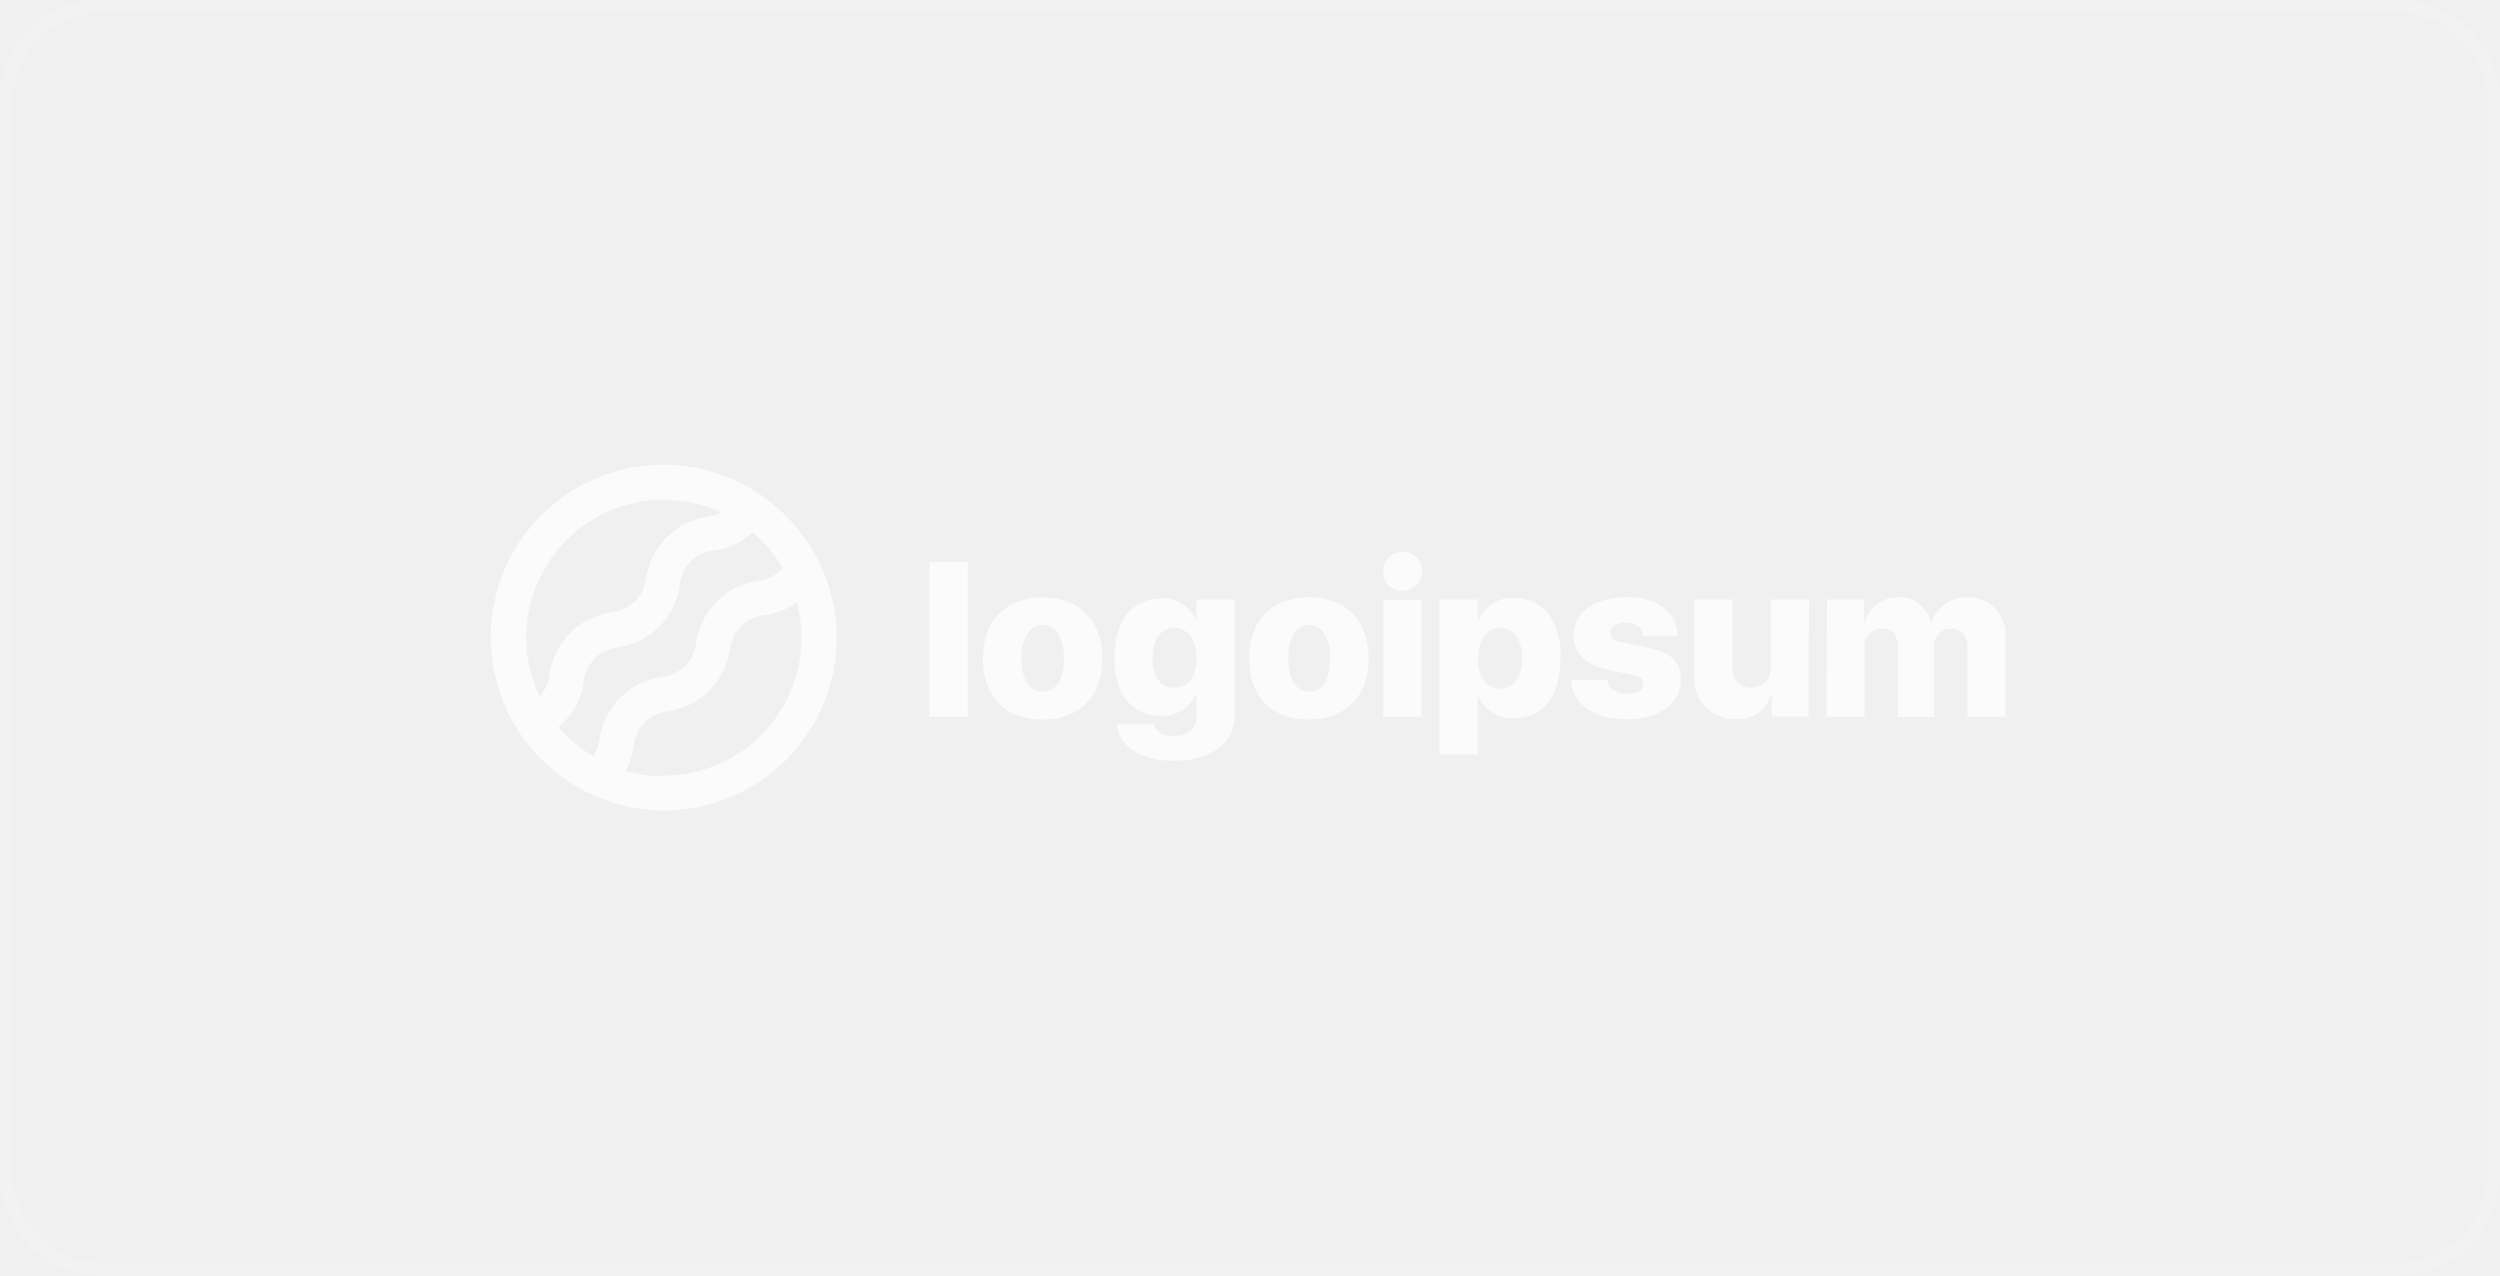
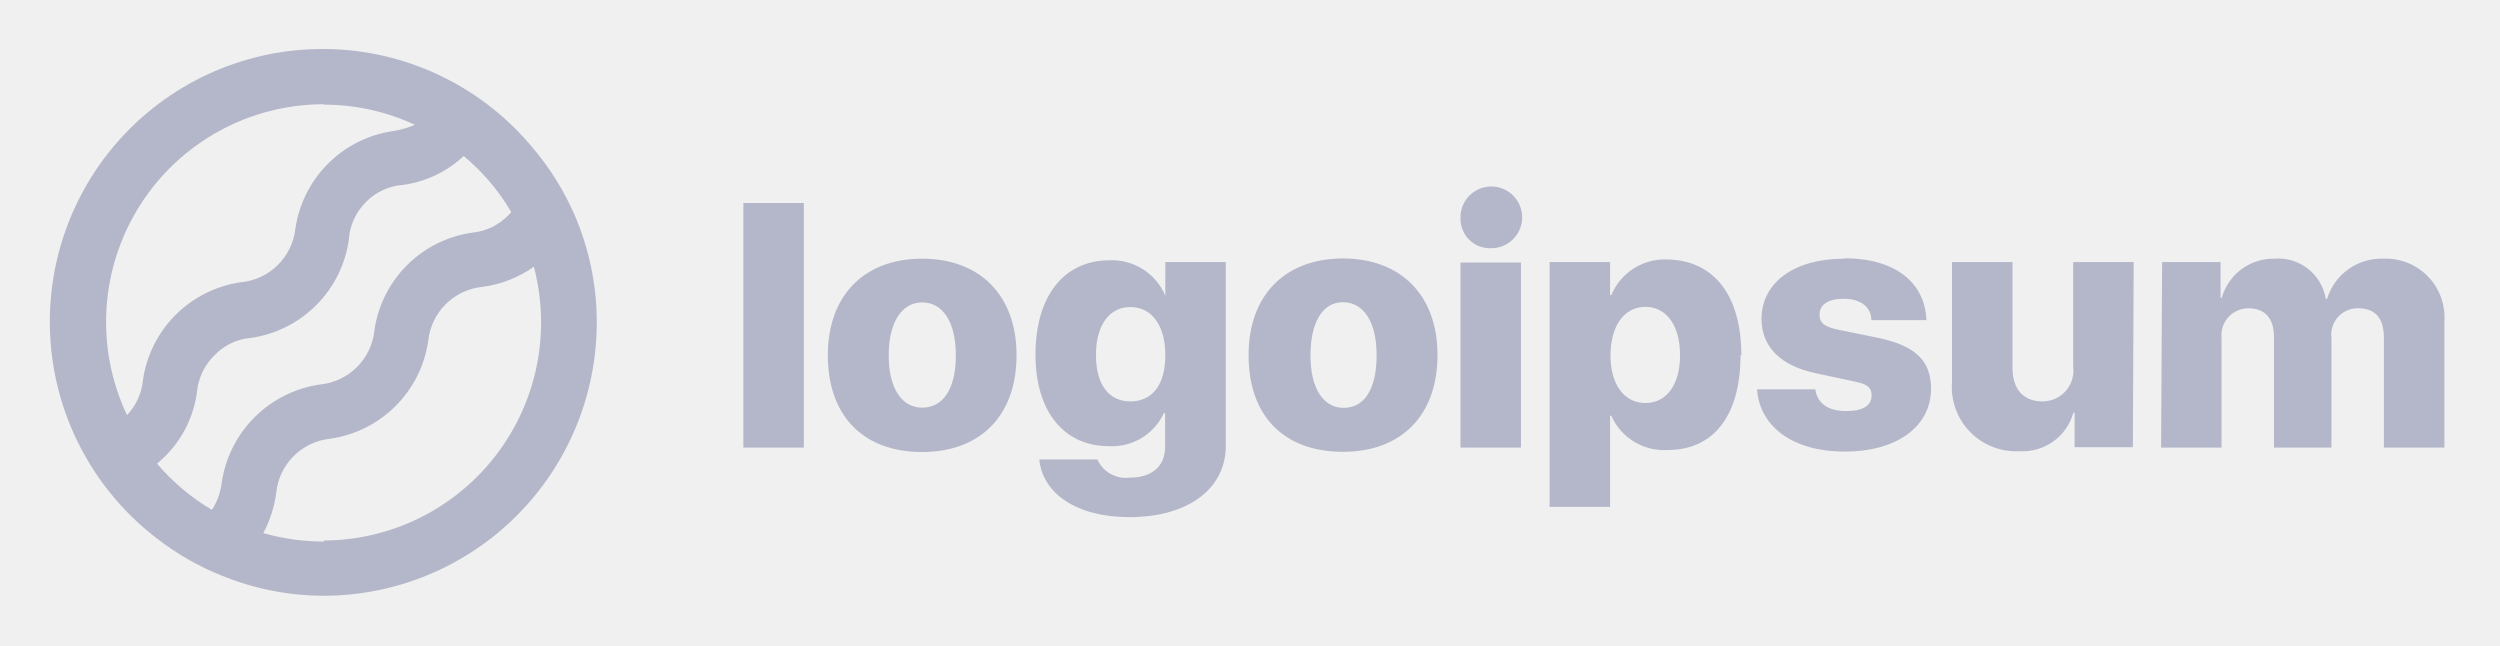
- <svg xmlns="http://www.w3.org/2000/svg" width="196" height="100" viewBox="0 0 196 100" fill="none">
-   <rect x="0.5" y="0.5" width="195" height="99" rx="7.5" stroke="white" stroke-opacity="0.15" />
-   <path d="M72.87 44.07H75.87V56.2H72.87V44.07ZM77.06 51.62C77.06 48.62 78.9 46.83 81.74 46.83C84.58 46.83 86.42 48.62 86.42 51.62C86.42 54.62 84.62 56.42 81.74 56.42C78.86 56.42 77.06 54.67 77.06 51.62ZM83.41 51.62C83.41 49.97 82.76 49 81.74 49C80.72 49 80.08 50 80.08 51.62C80.08 53.24 80.71 54.22 81.74 54.22C82.77 54.22 83.41 53.3 83.41 51.63V51.62ZM87.55 56.79H90.43C90.567 57.094 90.799 57.346 91.091 57.509C91.383 57.671 91.719 57.734 92.05 57.69C93.19 57.69 93.79 57.07 93.79 56.17V54.49H93.73C93.491 55.005 93.103 55.436 92.617 55.729C92.13 56.021 91.567 56.161 91 56.13C88.81 56.13 87.36 54.46 87.36 51.59C87.36 48.72 88.74 46.91 91.04 46.91C91.625 46.887 92.202 47.043 92.696 47.358C93.189 47.672 93.574 48.13 93.8 48.67V47H96.8V56.1C96.8 58.29 94.87 59.65 92.02 59.65C89.37 59.65 87.72 58.46 87.55 56.8V56.79ZM93.8 51.61C93.8 50.15 93.13 49.23 92.07 49.23C91.01 49.23 90.36 50.14 90.36 51.61C90.36 53.08 91 53.91 92.07 53.91C93.14 53.91 93.8 53.1 93.8 51.62V51.61ZM97.93 51.61C97.93 48.61 99.77 46.82 102.61 46.82C105.45 46.82 107.3 48.61 107.3 51.61C107.3 54.61 105.5 56.41 102.61 56.41C99.72 56.41 97.93 54.67 97.93 51.62V51.61ZM104.28 51.61C104.28 49.96 103.63 48.99 102.61 48.99C101.59 48.99 101 50 101 51.63C101 53.26 101.63 54.23 102.65 54.23C103.67 54.23 104.28 53.3 104.28 51.63V51.61ZM108.44 44.82C108.432 44.517 108.515 44.219 108.676 43.962C108.838 43.706 109.073 43.504 109.35 43.381C109.627 43.259 109.934 43.221 110.232 43.273C110.531 43.325 110.807 43.465 111.026 43.674C111.246 43.883 111.398 44.153 111.463 44.449C111.529 44.744 111.505 45.053 111.395 45.335C111.285 45.618 111.094 45.861 110.846 46.035C110.597 46.208 110.303 46.304 110 46.31C109.799 46.324 109.598 46.296 109.408 46.228C109.219 46.16 109.045 46.054 108.899 45.916C108.752 45.778 108.636 45.611 108.557 45.426C108.478 45.241 108.438 45.041 108.44 44.84V44.82ZM108.44 47.02H111.44V56.2H108.44V47.02ZM122.33 51.61C122.33 54.61 121 56.32 118.72 56.32C118.136 56.357 117.553 56.215 117.053 55.91C116.552 55.606 116.157 55.156 115.92 54.62H115.86V59.14H112.86V47H115.86V48.64H115.92C116.146 48.095 116.533 47.633 117.031 47.316C117.528 46.999 118.111 46.844 118.7 46.87C121 46.91 122.37 48.63 122.37 51.63L122.33 51.61ZM119.33 51.61C119.33 50.15 118.66 49.22 117.61 49.22C116.56 49.22 115.89 50.16 115.88 51.61C115.87 53.06 116.56 53.99 117.61 53.99C118.66 53.99 119.33 53.08 119.33 51.63V51.61ZM127.48 46.81C129.97 46.81 131.48 47.99 131.55 49.88H128.82C128.82 49.23 128.28 48.82 127.45 48.82C126.62 48.82 126.25 49.14 126.25 49.61C126.25 50.08 126.58 50.23 127.25 50.37L129.17 50.76C131 51.15 131.78 51.89 131.78 53.28C131.78 55.18 130.05 56.4 127.5 56.4C124.95 56.4 123.28 55.18 123.15 53.31H126.04C126.13 53.99 126.67 54.39 127.55 54.39C128.43 54.39 128.83 54.1 128.83 53.62C128.83 53.14 128.55 53.04 127.83 52.89L126.1 52.52C124.31 52.15 123.37 51.2 123.37 49.8C123.39 48 125 46.83 127.48 46.83V46.81ZM141.79 56.18H138.9V54.47H138.84C138.681 55.044 138.331 55.547 137.847 55.894C137.363 56.241 136.775 56.413 136.18 56.38C135.724 56.406 135.268 56.334 134.843 56.168C134.417 56.003 134.032 55.748 133.714 55.421C133.395 55.094 133.151 54.702 132.997 54.272C132.842 53.843 132.782 53.385 132.82 52.93V47H135.82V52.24C135.82 53.33 136.38 53.91 137.31 53.91C137.528 53.91 137.744 53.864 137.943 53.775C138.141 53.685 138.319 53.554 138.463 53.39C138.606 53.226 138.714 53.033 138.777 52.825C138.84 52.616 138.859 52.396 138.83 52.18V47H141.83L141.79 56.18ZM143.24 47H146.14V48.77H146.2C146.359 48.203 146.702 47.706 147.174 47.355C147.646 47.004 148.222 46.819 148.81 46.83C149.409 46.782 150.003 46.961 150.476 47.332C150.948 47.702 151.264 48.237 151.36 48.83H151.42C151.601 48.231 151.977 47.709 152.488 47.347C152.998 46.985 153.615 46.803 154.24 46.83C154.648 46.816 155.054 46.889 155.432 47.042C155.811 47.196 156.152 47.427 156.435 47.721C156.718 48.016 156.936 48.366 157.075 48.75C157.213 49.134 157.27 49.543 157.24 49.95V56.2H154.24V50.75C154.24 49.75 153.79 49.29 152.95 49.29C152.763 49.288 152.577 49.327 152.406 49.403C152.235 49.479 152.082 49.591 151.958 49.732C151.834 49.872 151.741 50.037 151.686 50.216C151.631 50.395 151.616 50.584 151.64 50.77V56.2H148.79V50.71C148.79 49.79 148.34 49.29 147.52 49.29C147.331 49.29 147.143 49.33 146.971 49.408C146.798 49.486 146.643 49.599 146.518 49.741C146.392 49.883 146.298 50.049 146.241 50.23C146.185 50.411 146.167 50.602 146.19 50.79V56.2H143.19L143.24 47Z" fill="white" fill-opacity="0.7" />
-   <path d="M64.48 44.62C63.971 43.456 63.297 42.372 62.48 41.4C61.271 39.92 59.763 38.713 58.054 37.858C56.346 37.004 54.475 36.52 52.567 36.441C50.658 36.361 48.754 36.686 46.98 37.395C45.206 38.104 43.602 39.181 42.274 40.554C40.946 41.928 39.924 43.567 39.275 45.364C38.626 47.16 38.365 49.075 38.509 50.98C38.653 52.885 39.199 54.737 40.111 56.416C41.023 58.095 42.28 59.562 43.8 60.72C44.775 61.478 45.852 62.094 47 62.55C48.609 63.209 50.331 63.549 52.07 63.55C55.659 63.542 59.099 62.111 61.635 59.571C64.171 57.031 65.597 53.589 65.6 50C65.602 48.148 65.221 46.316 64.48 44.62ZM52.06 39.19C53.621 39.19 55.164 39.531 56.58 40.19C56.234 40.339 55.871 40.443 55.5 40.5C54.276 40.677 53.143 41.245 52.269 42.119C51.395 42.993 50.827 44.127 50.65 45.35C50.572 46.036 50.26 46.674 49.766 47.157C49.272 47.64 48.627 47.938 47.94 48C46.716 48.177 45.583 48.745 44.709 49.619C43.835 50.493 43.267 51.627 43.09 52.85C43.03 53.502 42.751 54.115 42.3 54.59C41.52 52.943 41.17 51.126 41.282 49.308C41.394 47.489 41.964 45.729 42.939 44.19C43.914 42.651 45.262 41.383 46.859 40.506C48.455 39.628 50.248 39.169 52.07 39.17L52.06 39.19ZM43.79 57C43.91 56.89 44.03 56.79 44.15 56.67C45.039 55.807 45.61 54.669 45.77 53.44C45.834 52.749 46.143 52.104 46.64 51.62C47.118 51.122 47.762 50.816 48.45 50.76C49.673 50.583 50.806 50.015 51.68 49.141C52.554 48.267 53.123 47.133 53.3 45.91C53.343 45.187 53.653 44.507 54.17 44C54.66 43.512 55.309 43.217 56 43.17C57.123 43.015 58.172 42.516 59 41.74C59.942 42.522 60.741 43.463 61.36 44.52C61.322 44.571 61.278 44.618 61.23 44.66C60.752 45.162 60.109 45.475 59.42 45.54C58.195 45.714 57.06 46.281 56.185 47.156C55.311 48.03 54.744 49.165 54.57 50.39C54.499 51.078 54.193 51.721 53.703 52.21C53.212 52.698 52.568 53.002 51.88 53.07C50.653 53.246 49.515 53.812 48.636 54.686C47.757 55.56 47.183 56.694 47 57.92C46.946 58.409 46.778 58.878 46.51 59.29C45.484 58.681 44.565 57.907 43.79 57ZM52.06 60.86C51.045 60.861 50.035 60.72 49.06 60.44C49.393 59.818 49.61 59.14 49.7 58.44C49.77 57.753 50.075 57.111 50.563 56.623C51.051 56.135 51.693 55.83 52.38 55.76C53.605 55.585 54.74 55.018 55.617 54.143C56.492 53.269 57.062 52.135 57.24 50.91C57.31 50.223 57.615 49.581 58.103 49.093C58.591 48.605 59.233 48.3 59.92 48.23C60.842 48.11 61.72 47.767 62.48 47.23C62.901 48.828 62.951 50.501 62.626 52.121C62.3 53.741 61.608 55.266 60.602 56.577C59.596 57.888 58.303 58.951 56.822 59.685C55.341 60.419 53.712 60.803 52.06 60.81V60.86Z" fill="white" fill-opacity="0.7" />
+ <svg xmlns="http://www.w3.org/2000/svg" width="124" height="32" viewBox="0 0 124 32" fill="none">
+   <path d="M36.87 10.07H39.87V22.2H36.87V10.07ZM41.06 17.62C41.06 14.62 42.9 12.83 45.74 12.83C48.58 12.83 50.42 14.62 50.42 17.62C50.42 20.62 48.62 22.42 45.74 22.42C42.86 22.42 41.06 20.67 41.06 17.62ZM47.41 17.62C47.41 15.97 46.76 15 45.74 15C44.72 15 44.08 16 44.08 17.62C44.08 19.24 44.71 20.22 45.74 20.22C46.77 20.22 47.41 19.3 47.41 17.63V17.62ZM51.55 22.79H54.43C54.567 23.094 54.799 23.346 55.091 23.509C55.383 23.671 55.719 23.734 56.05 23.69C57.19 23.69 57.79 23.07 57.79 22.17V20.49H57.73C57.491 21.005 57.103 21.436 56.617 21.729C56.13 22.021 55.567 22.161 55 22.13C52.81 22.13 51.36 20.46 51.36 17.59C51.36 14.72 52.74 12.91 55.04 12.91C55.625 12.887 56.202 13.043 56.696 13.358C57.189 13.672 57.574 14.13 57.8 14.67V13H60.8V22.1C60.8 24.29 58.87 25.65 56.02 25.65C53.37 25.65 51.72 24.46 51.55 22.8V22.79ZM57.8 17.61C57.8 16.15 57.13 15.23 56.07 15.23C55.01 15.23 54.36 16.14 54.36 17.61C54.36 19.08 55 19.91 56.07 19.91C57.14 19.91 57.8 19.1 57.8 17.62V17.61ZM61.93 17.61C61.93 14.61 63.77 12.82 66.61 12.82C69.45 12.82 71.3 14.61 71.3 17.61C71.3 20.61 69.5 22.41 66.61 22.41C63.72 22.41 61.93 20.67 61.93 17.62V17.61ZM68.28 17.61C68.28 15.96 67.63 14.99 66.61 14.99C65.59 14.99 65 16 65 17.63C65 19.26 65.63 20.23 66.65 20.23C67.67 20.23 68.28 19.3 68.28 17.63V17.61ZM72.44 10.82C72.432 10.517 72.514 10.219 72.676 9.963C72.838 9.706 73.073 9.504 73.35 9.381C73.627 9.259 73.934 9.221 74.232 9.273C74.531 9.325 74.807 9.465 75.026 9.674C75.246 9.883 75.397 10.153 75.463 10.448C75.529 10.744 75.505 11.053 75.395 11.335C75.285 11.618 75.094 11.861 74.846 12.034C74.597 12.208 74.303 12.304 74 12.31C73.799 12.324 73.598 12.296 73.408 12.228C73.219 12.16 73.045 12.054 72.899 11.916C72.752 11.778 72.636 11.611 72.557 11.426C72.478 11.241 72.438 11.041 72.44 10.84V10.82ZM72.44 13.02H75.44V22.2H72.44V13.02ZM86.33 17.61C86.33 20.61 85 22.32 82.72 22.32C82.135 22.357 81.553 22.215 81.053 21.91C80.552 21.606 80.156 21.156 79.92 20.62H79.86V25.14H76.86V13H79.86V14.64H79.92C80.145 14.095 80.533 13.633 81.031 13.316C81.528 12.999 82.111 12.844 82.7 12.87C85 12.91 86.37 14.63 86.37 17.63L86.33 17.61ZM83.33 17.61C83.33 16.15 82.66 15.22 81.61 15.22C80.56 15.22 79.89 16.16 79.88 17.61C79.87 19.06 80.56 19.99 81.61 19.99C82.66 19.99 83.33 19.08 83.33 17.63V17.61ZM91.48 12.81C93.97 12.81 95.48 13.99 95.55 15.88H92.82C92.82 15.23 92.28 14.82 91.45 14.82C90.62 14.82 90.25 15.14 90.25 15.61C90.25 16.08 90.58 16.23 91.25 16.37L93.17 16.76C95 17.15 95.78 17.89 95.78 19.28C95.78 21.18 94.05 22.4 91.5 22.4C88.95 22.4 87.28 21.18 87.15 19.31H90.04C90.13 19.99 90.67 20.39 91.55 20.39C92.43 20.39 92.83 20.1 92.83 19.62C92.83 19.14 92.55 19.04 91.83 18.89L90.1 18.52C88.31 18.15 87.37 17.2 87.37 15.8C87.39 14 89 12.83 91.48 12.83V12.81ZM105.79 22.18H102.9V20.47H102.84C102.681 21.044 102.331 21.547 101.847 21.894C101.363 22.241 100.775 22.413 100.18 22.38C99.724 22.406 99.268 22.334 98.843 22.168C98.417 22.003 98.032 21.748 97.714 21.421C97.395 21.094 97.151 20.702 96.996 20.272C96.842 19.843 96.782 19.385 96.82 18.93V13H99.82V18.24C99.82 19.33 100.38 19.91 101.31 19.91C101.528 19.91 101.744 19.864 101.943 19.774C102.141 19.685 102.319 19.554 102.463 19.39C102.606 19.226 102.714 19.033 102.777 18.825C102.84 18.616 102.859 18.396 102.83 18.18V13H105.83L105.79 22.18ZM107.24 13H110.14V14.77H110.2C110.359 14.203 110.702 13.706 111.174 13.355C111.646 13.004 112.222 12.819 112.81 12.83C113.409 12.782 114.003 12.961 114.476 13.332C114.948 13.702 115.264 14.237 115.36 14.83H115.42C115.601 14.231 115.977 13.709 116.488 13.347C116.998 12.985 117.615 12.803 118.24 12.83C118.648 12.816 119.054 12.889 119.432 13.042C119.811 13.196 120.152 13.427 120.435 13.721C120.718 14.016 120.936 14.366 121.075 14.75C121.213 15.134 121.27 15.543 121.24 15.95V22.2H118.24V16.75C118.24 15.75 117.79 15.29 116.95 15.29C116.763 15.288 116.577 15.327 116.406 15.403C116.235 15.479 116.082 15.591 115.958 15.732C115.834 15.872 115.741 16.037 115.686 16.216C115.631 16.395 115.616 16.584 115.64 16.77V22.2H112.79V16.71C112.79 15.79 112.34 15.29 111.52 15.29C111.331 15.29 111.143 15.33 110.971 15.408C110.798 15.486 110.643 15.599 110.518 15.741C110.392 15.883 110.298 16.049 110.241 16.23C110.185 16.411 110.167 16.602 110.19 16.79V22.2H107.19L107.24 13Z" fill="#B4B7C9" />
+   <path d="M28.48 10.62C27.971 9.456 27.297 8.372 26.48 7.4C25.271 5.92 23.763 4.713 22.054 3.858C20.346 3.004 18.475 2.52 16.567 2.441C14.658 2.361 12.754 2.686 10.98 3.395C9.206 4.104 7.602 5.181 6.274 6.554C4.946 7.927 3.924 9.567 3.275 11.364C2.626 13.161 2.365 15.075 2.509 16.98C2.653 18.885 3.199 20.738 4.111 22.416C5.023 24.095 6.28 25.562 7.8 26.72C8.775 27.478 9.852 28.094 11 28.55C12.609 29.209 14.331 29.549 16.07 29.55C19.659 29.542 23.099 28.111 25.635 25.571C28.171 23.031 29.597 19.589 29.6 16C29.602 14.148 29.221 12.316 28.48 10.62ZM16.06 5.19C17.621 5.19 19.164 5.531 20.58 6.19C20.234 6.339 19.871 6.443 19.5 6.5C18.276 6.677 17.143 7.245 16.269 8.119C15.395 8.993 14.827 10.127 14.65 11.35C14.572 12.036 14.26 12.674 13.766 13.157C13.272 13.64 12.627 13.938 11.94 14C10.716 14.177 9.583 14.745 8.709 15.619C7.835 16.493 7.267 17.627 7.09 18.85C7.03 19.502 6.751 20.115 6.3 20.59C5.52 18.943 5.17 17.126 5.282 15.308C5.394 13.489 5.964 11.729 6.939 10.19C7.914 8.651 9.262 7.383 10.859 6.506C12.455 5.628 14.248 5.169 16.07 5.17L16.06 5.19ZM7.79 23C7.91 22.89 8.03 22.79 8.15 22.67C9.039 21.807 9.61 20.669 9.77 19.44C9.834 18.749 10.143 18.104 10.64 17.62C11.118 17.122 11.762 16.816 12.45 16.76C13.673 16.583 14.806 16.015 15.68 15.141C16.555 14.267 17.122 13.133 17.3 11.91C17.343 11.187 17.653 10.507 18.17 10C18.66 9.512 19.309 9.217 20 9.17C21.123 9.015 22.172 8.516 23 7.74C23.942 8.522 24.741 9.463 25.36 10.52C25.322 10.571 25.278 10.618 25.23 10.66C24.752 11.162 24.109 11.475 23.42 11.54C22.195 11.714 21.06 12.281 20.185 13.155C19.311 14.03 18.744 15.165 18.57 16.39C18.499 17.078 18.193 17.721 17.703 18.21C17.212 18.698 16.568 19.002 15.88 19.07C14.653 19.246 13.515 19.812 12.636 20.686C11.757 21.56 11.183 22.694 11 23.92C10.946 24.409 10.778 24.878 10.51 25.29C9.484 24.681 8.565 23.907 7.79 23ZM16.06 26.86C15.045 26.861 14.035 26.72 13.06 26.44C13.393 25.818 13.61 25.14 13.7 24.44C13.77 23.753 14.075 23.111 14.563 22.623C15.051 22.135 15.693 21.83 16.38 21.76C17.605 21.585 18.74 21.018 19.616 20.143C20.492 19.269 21.062 18.135 21.24 16.91C21.31 16.223 21.615 15.581 22.103 15.093C22.591 14.605 23.233 14.3 23.92 14.23C24.842 14.11 25.72 13.767 26.48 13.23C26.901 14.828 26.951 16.501 26.626 18.121C26.3 19.741 25.608 21.266 24.602 22.577C23.596 23.888 22.303 24.951 20.822 25.685C19.341 26.419 17.712 26.803 16.06 26.81V26.86Z" fill="#B4B7C9" />
</svg>
